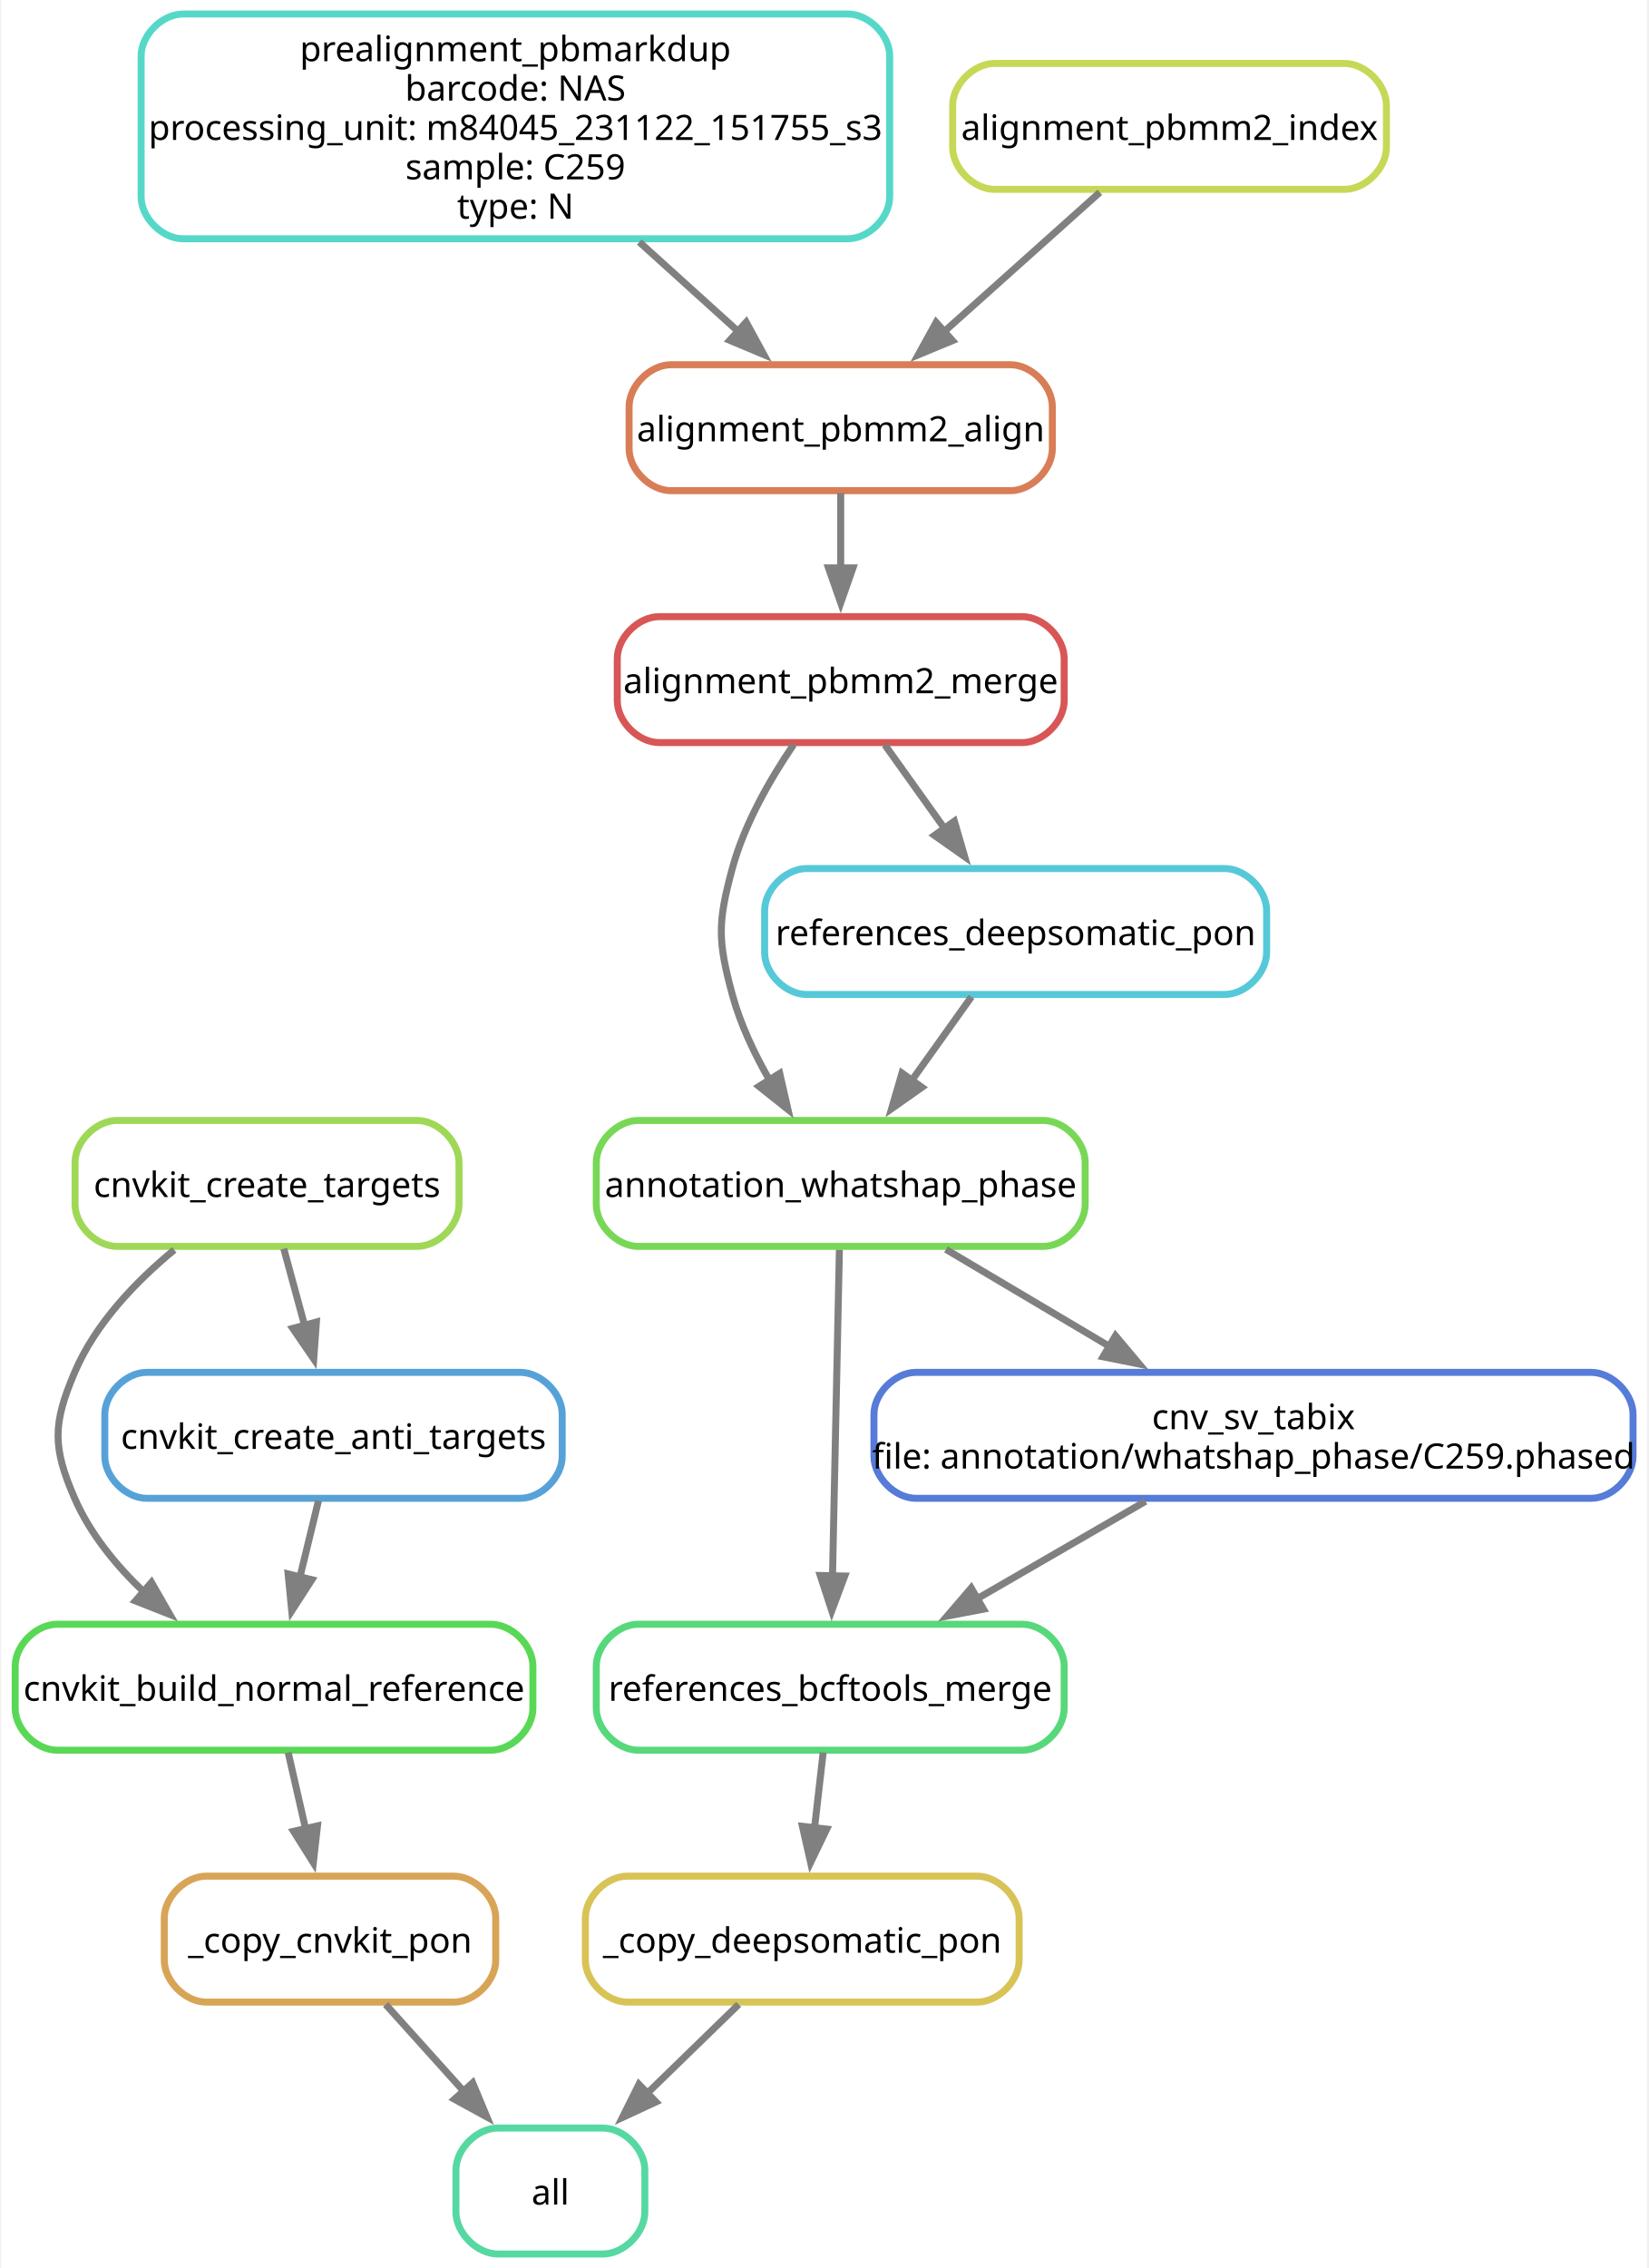
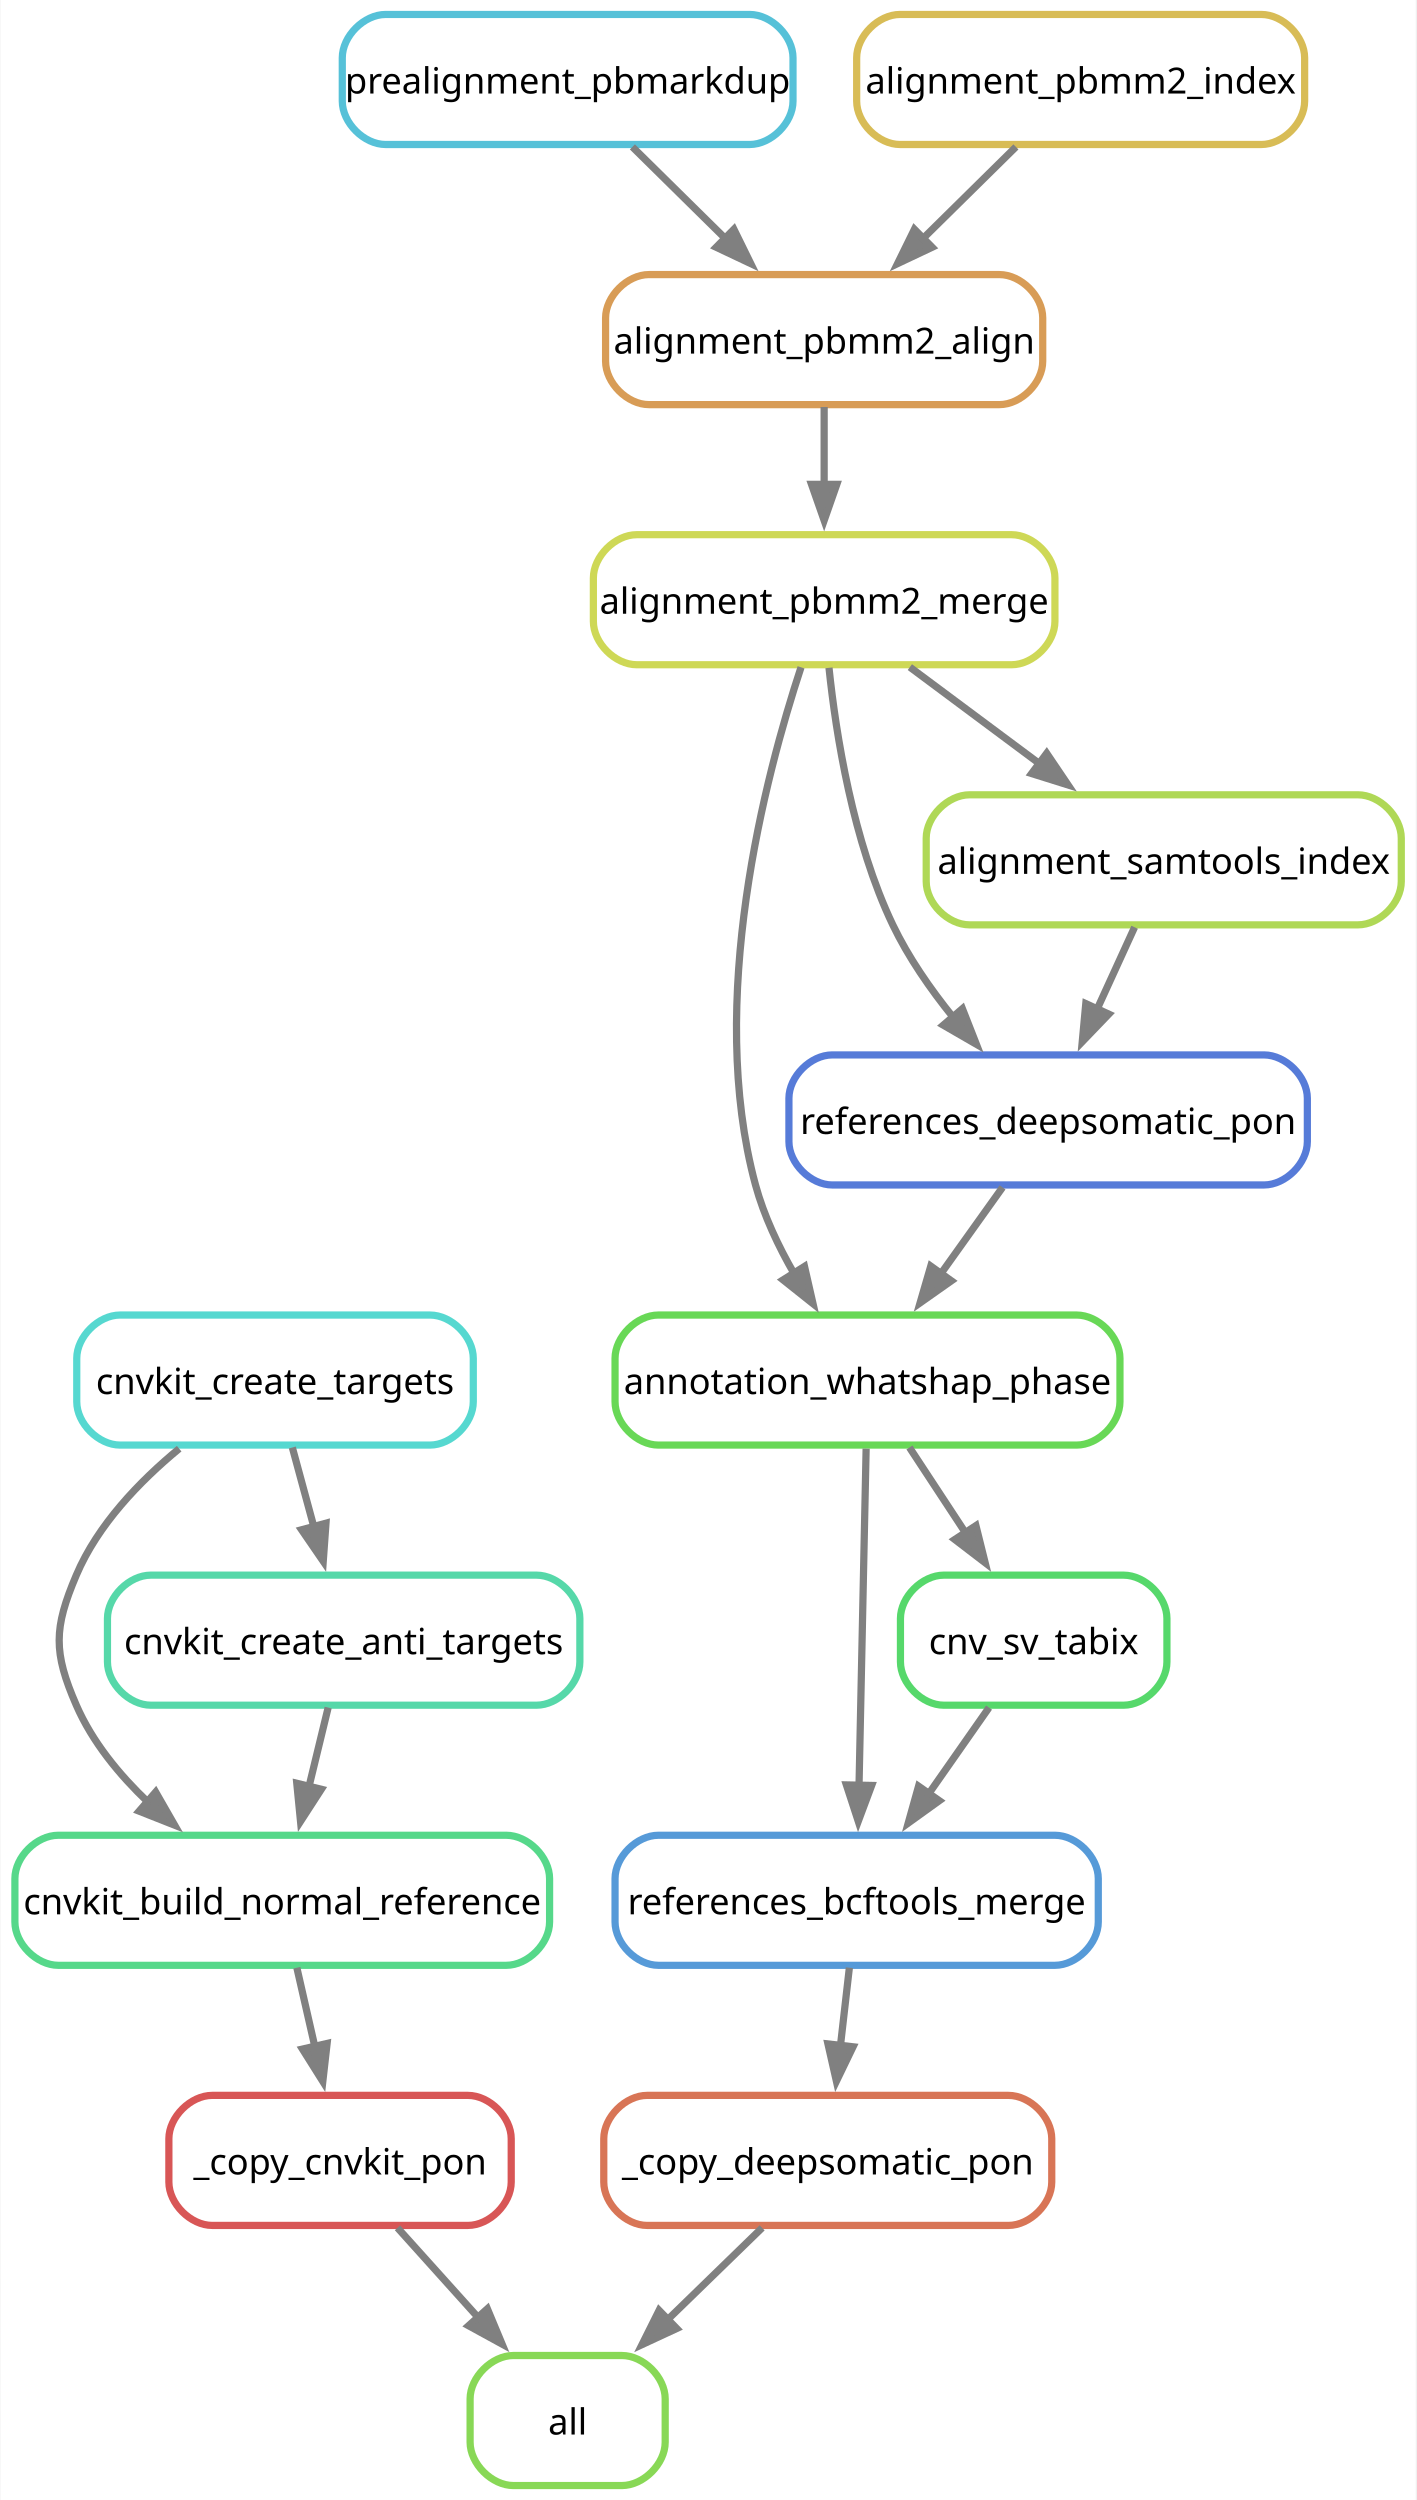
- <svg xmlns="http://www.w3.org/2000/svg" width="471pt" height="648pt" viewBox="0.00 0.00 470.50 648.25">
-   <g id="graph0" class="graph" transform="scale(1 1) rotate(0) translate(4 644.25)">
-     <polygon fill="white" stroke="none" points="-4,4 -4,-644.25 466.5,-644.25 466.5,4 -4,4" />
+ <svg xmlns="http://www.w3.org/2000/svg" width="392pt" height="692pt" viewBox="0.00 0.00 391.75 692.00">
+   <g id="graph0" class="graph" transform="scale(1 1) rotate(0) translate(4 688)">
+     <polygon fill="white" stroke="none" points="-4,4 -4,-688 387.75,-688 387.75,4 -4,4" />
    <g id="node1" class="node">
-       <path fill="none" stroke="#56d8a2" stroke-width="2" d="M168,-36C168,-36 138,-36 138,-36 132,-36 126,-30 126,-24 126,-24 126,-12 126,-12 126,-6 132,0 138,0 138,0 168,0 168,0 174,0 180,-6 180,-12 180,-12 180,-24 180,-24 180,-30 174,-36 168,-36" />
+       <path fill="none" stroke="#88d856" stroke-width="2" d="M168,-36C168,-36 138,-36 138,-36 132,-36 126,-30 126,-24 126,-24 126,-12 126,-12 126,-6 132,0 138,0 138,0 168,0 168,0 174,0 180,-6 180,-12 180,-12 180,-24 180,-24 180,-30 174,-36 168,-36" />
      <text text-anchor="middle" x="153" y="-14.12" font-family="sans" font-size="10.00">all</text>
    </g>
    <g id="node2" class="node">
-       <path fill="none" stroke="#d8a456" stroke-width="2" d="M125.38,-108C125.38,-108 54.62,-108 54.62,-108 48.62,-108 42.62,-102 42.62,-96 42.62,-96 42.62,-84 42.62,-84 42.62,-78 48.62,-72 54.62,-72 54.62,-72 125.38,-72 125.38,-72 131.38,-72 137.38,-78 137.38,-84 137.38,-84 137.38,-96 137.38,-96 137.38,-102 131.38,-108 125.38,-108" />
+       <path fill="none" stroke="#d85656" stroke-width="2" d="M125.38,-108C125.38,-108 54.62,-108 54.62,-108 48.62,-108 42.62,-102 42.62,-96 42.62,-96 42.62,-84 42.62,-84 42.62,-78 48.62,-72 54.62,-72 54.62,-72 125.38,-72 125.38,-72 131.38,-72 137.38,-78 137.38,-84 137.38,-84 137.38,-96 137.38,-96 137.38,-102 131.38,-108 125.38,-108" />
      <text text-anchor="middle" x="90" y="-86.12" font-family="sans" font-size="10.00">_copy_cnvkit_pon</text>
    </g>
-     <g id="edge1" class="edge">
+     <g id="edge2" class="edge">
      <path fill="none" stroke="grey" stroke-width="2" d="M105.9,-71.34C112.71,-63.77 120.82,-54.75 128.38,-46.35" />
      <polygon fill="grey" stroke="grey" stroke-width="2" points="130.78,-48.93 134.86,-39.15 125.57,-44.24 130.78,-48.93" />
    </g>
    <g id="node3" class="node">
-       <path fill="none" stroke="#59d856" stroke-width="2" d="M136,-180C136,-180 12,-180 12,-180 6,-180 0,-174 0,-168 0,-168 0,-156 0,-156 0,-150 6,-144 12,-144 12,-144 136,-144 136,-144 142,-144 148,-150 148,-156 148,-156 148,-168 148,-168 148,-174 142,-180 136,-180" />
+       <path fill="none" stroke="#56d88a" stroke-width="2" d="M136,-180C136,-180 12,-180 12,-180 6,-180 0,-174 0,-168 0,-168 0,-156 0,-156 0,-150 6,-144 12,-144 12,-144 136,-144 136,-144 142,-144 148,-150 148,-156 148,-156 148,-168 148,-168 148,-174 142,-180 136,-180" />
      <text text-anchor="middle" x="74" y="-158.12" font-family="sans" font-size="10.00">cnvkit_build_normal_reference</text>
    </g>
    <g id="edge3" class="edge">
      <path fill="none" stroke="grey" stroke-width="2" d="M78.04,-143.34C79.56,-136.67 81.34,-128.89 83.05,-121.39" />
      <polygon fill="grey" stroke="grey" stroke-width="2" points="86.42,-122.38 85.23,-111.85 79.59,-120.82 86.42,-122.38" />
    </g>
    <g id="node4" class="node">
-       <path fill="none" stroke="#9fd856" stroke-width="2" d="M114.88,-324C114.88,-324 29.12,-324 29.12,-324 23.12,-324 17.12,-318 17.12,-312 17.12,-312 17.12,-300 17.12,-300 17.12,-294 23.12,-288 29.12,-288 29.12,-288 114.88,-288 114.88,-288 120.88,-288 126.88,-294 126.88,-300 126.88,-300 126.88,-312 126.88,-312 126.88,-318 120.88,-324 114.88,-324" />
+       <path fill="none" stroke="#56d8d0" stroke-width="2" d="M114.88,-324C114.88,-324 29.12,-324 29.12,-324 23.12,-324 17.12,-318 17.12,-312 17.12,-312 17.12,-300 17.12,-300 17.12,-294 23.12,-288 29.12,-288 29.12,-288 114.88,-288 114.88,-288 120.88,-288 126.88,-294 126.88,-300 126.88,-300 126.88,-312 126.88,-312 126.88,-318 120.88,-324 114.88,-324" />
      <text text-anchor="middle" x="72" y="-302.12" font-family="sans" font-size="10.00">cnvkit_create_targets</text>
    </g>
-     <g id="edge4" class="edge">
+     <g id="edge5" class="edge">
      <path fill="none" stroke="grey" stroke-width="2" d="M45.47,-287.01C34.47,-277.94 22.91,-265.91 17,-252 10.74,-237.28 10.61,-230.67 17,-216 21.42,-205.85 28.85,-196.77 36.91,-189.11" />
      <polygon fill="grey" stroke="grey" stroke-width="2" points="38.96,-191.97 44.23,-182.78 34.38,-186.67 38.96,-191.97" />
    </g>
    <g id="node5" class="node">
-       <path fill="none" stroke="#56a2d8" stroke-width="2" d="M144.38,-252C144.38,-252 37.62,-252 37.62,-252 31.63,-252 25.62,-246 25.62,-240 25.62,-240 25.62,-228 25.62,-228 25.62,-222 31.62,-216 37.62,-216 37.62,-216 144.38,-216 144.38,-216 150.38,-216 156.38,-222 156.38,-228 156.38,-228 156.38,-240 156.38,-240 156.38,-246 150.38,-252 144.38,-252" />
+       <path fill="none" stroke="#56d8a9" stroke-width="2" d="M144.38,-252C144.38,-252 37.62,-252 37.62,-252 31.63,-252 25.62,-246 25.62,-240 25.62,-240 25.62,-228 25.62,-228 25.62,-222 31.62,-216 37.62,-216 37.62,-216 144.38,-216 144.38,-216 150.38,-216 156.38,-222 156.38,-228 156.38,-228 156.38,-240 156.38,-240 156.38,-246 150.38,-252 144.38,-252" />
      <text text-anchor="middle" x="91" y="-230.12" font-family="sans" font-size="10.00">cnvkit_create_anti_targets</text>
    </g>
    <g id="edge6" class="edge">
      <path fill="none" stroke="grey" stroke-width="2" d="M76.79,-287.34C78.6,-280.67 80.72,-272.89 82.75,-265.39" />
      <polygon fill="grey" stroke="grey" stroke-width="2" points="86.11,-266.39 85.35,-255.82 79.35,-264.56 86.11,-266.39" />
    </g>
-     <g id="edge5" class="edge">
+     <g id="edge4" class="edge">
      <path fill="none" stroke="grey" stroke-width="2" d="M86.71,-215.34C85.09,-208.67 83.2,-200.89 81.38,-193.39" />
      <polygon fill="grey" stroke="grey" stroke-width="2" points="84.82,-192.73 79.06,-183.84 78.02,-194.39 84.82,-192.73" />
    </g>
    <g id="node6" class="node">
-       <path fill="none" stroke="#d8c356" stroke-width="2" d="M275,-108C275,-108 175,-108 175,-108 169,-108 163,-102 163,-96 163,-96 163,-84 163,-84 163,-78 169,-72 175,-72 175,-72 275,-72 275,-72 281,-72 287,-78 287,-84 287,-84 287,-96 287,-96 287,-102 281,-108 275,-108" />
+       <path fill="none" stroke="#d87556" stroke-width="2" d="M275,-108C275,-108 175,-108 175,-108 169,-108 163,-102 163,-96 163,-96 163,-84 163,-84 163,-78 169,-72 175,-72 175,-72 275,-72 275,-72 281,-72 287,-78 287,-84 287,-84 287,-96 287,-96 287,-102 281,-108 275,-108" />
      <text text-anchor="middle" x="225" y="-86.12" font-family="sans" font-size="10.00">_copy_deepsomatic_pon</text>
    </g>
-     <g id="edge2" class="edge">
+     <g id="edge1" class="edge">
      <path fill="none" stroke="grey" stroke-width="2" d="M206.83,-71.34C198.88,-63.6 189.37,-54.36 180.57,-45.81" />
      <polygon fill="grey" stroke="grey" stroke-width="2" points="183.19,-43.47 173.58,-39.01 178.31,-48.49 183.19,-43.47" />
    </g>
    <g id="node7" class="node">
-       <path fill="none" stroke="#56d87b" stroke-width="2" d="M287.88,-180C287.88,-180 178.12,-180 178.12,-180 172.12,-180 166.12,-174 166.12,-168 166.12,-168 166.12,-156 166.12,-156 166.12,-150 172.12,-144 178.12,-144 178.12,-144 287.88,-144 287.88,-144 293.88,-144 299.88,-150 299.88,-156 299.88,-156 299.88,-168 299.88,-168 299.88,-174 293.88,-180 287.88,-180" />
+       <path fill="none" stroke="#569ad8" stroke-width="2" d="M287.88,-180C287.88,-180 178.12,-180 178.12,-180 172.12,-180 166.12,-174 166.12,-168 166.12,-168 166.12,-156 166.12,-156 166.12,-150 172.12,-144 178.12,-144 178.12,-144 287.88,-144 287.88,-144 293.88,-144 299.88,-150 299.88,-156 299.88,-156 299.88,-168 299.88,-168 299.88,-174 293.88,-180 287.88,-180" />
      <text text-anchor="middle" x="233" y="-158.12" font-family="sans" font-size="10.00">references_bcftools_merge</text>
    </g>
    <g id="edge7" class="edge">
      <path fill="none" stroke="grey" stroke-width="2" d="M230.98,-143.34C230.23,-136.75 229.35,-129.08 228.5,-121.67" />
      <polygon fill="grey" stroke="grey" stroke-width="2" points="232,-121.45 227.39,-111.91 225.05,-122.24 232,-121.45" />
    </g>
    <g id="node8" class="node">
-       <path fill="none" stroke="#78d856" stroke-width="2" d="M293.88,-324C293.88,-324 178.12,-324 178.12,-324 172.12,-324 166.12,-318 166.12,-312 166.12,-312 166.12,-300 166.12,-300 166.12,-294 172.12,-288 178.12,-288 178.12,-288 293.88,-288 293.88,-288 299.88,-288 305.88,-294 305.88,-300 305.88,-300 305.88,-312 305.88,-312 305.88,-318 299.88,-324 293.88,-324" />
+       <path fill="none" stroke="#68d856" stroke-width="2" d="M293.88,-324C293.88,-324 178.12,-324 178.12,-324 172.12,-324 166.12,-318 166.12,-312 166.12,-312 166.12,-300 166.12,-300 166.12,-294 172.12,-288 178.12,-288 178.12,-288 293.88,-288 293.88,-288 299.88,-288 305.88,-294 305.88,-300 305.88,-300 305.88,-312 305.88,-312 305.88,-318 299.88,-324 293.88,-324" />
      <text text-anchor="middle" x="236" y="-302.12" font-family="sans" font-size="10.00">annotation_whatshap_phase</text>
    </g>
-     <g id="edge8" class="edge">
+     <g id="edge9" class="edge">
      <path fill="none" stroke="grey" stroke-width="2" d="M235.62,-287.02C235.12,-263.54 234.25,-222.11 233.65,-193.64" />
      <polygon fill="grey" stroke="grey" stroke-width="2" points="237.15,-193.79 233.44,-183.86 230.15,-193.94 237.15,-193.79" />
    </g>
-     <g id="node14" class="node">
-       <path fill="none" stroke="#567bd8" stroke-width="2" d="M450.5,-252C450.5,-252 257.5,-252 257.5,-252 251.5,-252 245.5,-246 245.5,-240 245.5,-240 245.5,-228 245.5,-228 245.5,-222 251.5,-216 257.5,-216 257.5,-216 450.5,-216 450.5,-216 456.5,-216 462.5,-222 462.5,-228 462.5,-228 462.5,-240 462.5,-240 462.5,-246 456.5,-252 450.5,-252" />
-       <text text-anchor="middle" x="354" y="-235.75" font-family="sans" font-size="10.00">cnv_sv_tabix</text>
-       <text text-anchor="middle" x="354" y="-224.5" font-family="sans" font-size="10.00">file: annotation/whatshap_phase/C259.phased</text>
+     <g id="node15" class="node">
+       <path fill="none" stroke="#56d86b" stroke-width="2" d="M306.88,-252C306.88,-252 257.12,-252 257.12,-252 251.12,-252 245.12,-246 245.12,-240 245.12,-240 245.12,-228 245.12,-228 245.12,-222 251.12,-216 257.12,-216 257.12,-216 306.88,-216 306.88,-216 312.88,-216 318.88,-222 318.88,-228 318.88,-228 318.88,-240 318.88,-240 318.88,-246 312.88,-252 306.88,-252" />
+       <text text-anchor="middle" x="282" y="-230.12" font-family="sans" font-size="10.00">cnv_sv_tabix</text>
    </g>
-     <g id="edge16" class="edge">
-       <path fill="none" stroke="grey" stroke-width="2" d="M266.08,-287.15C280.37,-278.68 297.66,-268.42 313.11,-259.25" />
-       <polygon fill="grey" stroke="grey" stroke-width="2" points="314.55,-262.47 321.37,-254.36 310.98,-256.45 314.55,-262.47" />
+     <g id="edge18" class="edge">
+       <path fill="none" stroke="grey" stroke-width="2" d="M247.61,-287.34C252.31,-280.18 257.87,-271.73 263.12,-263.73" />
+       <polygon fill="grey" stroke="grey" stroke-width="2" points="266.01,-265.71 268.57,-255.43 260.16,-261.87 266.01,-265.71" />
    </g>
    <g id="node9" class="node">
-       <path fill="none" stroke="#56c9d8" stroke-width="2" d="M345.75,-396C345.75,-396 226.25,-396 226.25,-396 220.25,-396 214.25,-390 214.25,-384 214.25,-384 214.25,-372 214.25,-372 214.25,-366 220.25,-360 226.25,-360 226.25,-360 345.75,-360 345.75,-360 351.75,-360 357.75,-366 357.75,-372 357.75,-372 357.75,-384 357.75,-384 357.75,-390 351.75,-396 345.75,-396" />
+       <path fill="none" stroke="#567bd8" stroke-width="2" d="M345.75,-396C345.75,-396 226.25,-396 226.25,-396 220.25,-396 214.25,-390 214.25,-384 214.25,-384 214.25,-372 214.25,-372 214.25,-366 220.25,-360 226.25,-360 226.25,-360 345.75,-360 345.75,-360 351.75,-360 357.75,-366 357.75,-372 357.75,-372 357.75,-384 357.75,-384 357.75,-390 351.75,-396 345.75,-396" />
      <text text-anchor="middle" x="286" y="-374.12" font-family="sans" font-size="10.00">references_deepsomatic_pon</text>
    </g>
    <g id="edge10" class="edge">
      <path fill="none" stroke="grey" stroke-width="2" d="M273.38,-359.34C268.21,-352.1 262.09,-343.53 256.32,-335.45" />
      <polygon fill="grey" stroke="grey" stroke-width="2" points="259.21,-333.47 250.55,-327.37 253.51,-337.54 259.21,-333.47" />
    </g>
    <g id="node10" class="node">
-       <path fill="none" stroke="#d85656" stroke-width="2" d="M287.88,-468C287.88,-468 184.12,-468 184.12,-468 178.12,-468 172.12,-462 172.12,-456 172.12,-456 172.12,-444 172.12,-444 172.12,-438 178.12,-432 184.12,-432 184.12,-432 287.88,-432 287.88,-432 293.88,-432 299.88,-438 299.88,-444 299.88,-444 299.88,-456 299.88,-456 299.88,-462 293.88,-468 287.88,-468" />
-       <text text-anchor="middle" x="236" y="-446.12" font-family="sans" font-size="10.00">alignment_pbmm2_merge</text>
+       <path fill="none" stroke="#ced856" stroke-width="2" d="M275.88,-540C275.88,-540 172.12,-540 172.12,-540 166.12,-540 160.12,-534 160.12,-528 160.12,-528 160.12,-516 160.12,-516 160.12,-510 166.12,-504 172.12,-504 172.12,-504 275.88,-504 275.88,-504 281.88,-504 287.88,-510 287.88,-516 287.88,-516 287.88,-528 287.88,-528 287.88,-534 281.88,-540 275.88,-540" />
+       <text text-anchor="middle" x="224" y="-518.12" font-family="sans" font-size="10.00">alignment_pbmm2_merge</text>
    </g>
    <g id="edge11" class="edge">
-       <path fill="none" stroke="grey" stroke-width="2" d="M222.53,-431.43C215.84,-421.59 208.46,-408.76 205,-396 200.82,-380.56 200.82,-375.44 205,-360 207.3,-351.53 211.32,-343.02 215.73,-335.38" />
+       <path fill="none" stroke="grey" stroke-width="2" d="M217.6,-503.29C207.72,-473.29 191.23,-410.8 205,-360 207.3,-351.53 211.32,-343.02 215.73,-335.38" />
      <polygon fill="grey" stroke="grey" stroke-width="2" points="218.56,-337.46 220.92,-327.13 212.63,-333.73 218.56,-337.46" />
    </g>
-     <g id="edge12" class="edge">
-       <path fill="none" stroke="grey" stroke-width="2" d="M248.62,-431.34C253.79,-424.1 259.91,-415.53 265.68,-407.45" />
-       <polygon fill="grey" stroke="grey" stroke-width="2" points="268.49,-409.54 271.45,-399.37 262.79,-405.47 268.49,-409.54" />
+     <g id="edge13" class="edge">
+       <path fill="none" stroke="grey" stroke-width="2" d="M225.34,-503.15C227.28,-484.6 231.96,-455.09 243,-432 247.29,-423.03 253.38,-414.25 259.64,-406.5" />
+       <polygon fill="grey" stroke="grey" stroke-width="2" points="262.27,-408.8 266.14,-398.94 256.97,-404.24 262.27,-408.8" />
+     </g>
+     <g id="node14" class="node">
+       <path fill="none" stroke="#afd856" stroke-width="2" d="M371.75,-468C371.75,-468 264.25,-468 264.25,-468 258.25,-468 252.25,-462 252.25,-456 252.25,-456 252.25,-444 252.25,-444 252.25,-438 258.25,-432 264.25,-432 264.25,-432 371.75,-432 371.75,-432 377.75,-432 383.75,-438 383.75,-444 383.75,-444 383.75,-456 383.75,-456 383.75,-462 377.75,-468 371.75,-468" />
+       <text text-anchor="middle" x="318" y="-446.12" font-family="sans" font-size="10.00">alignment_samtools_index</text>
+     </g>
+     <g id="edge17" class="edge">
+       <path fill="none" stroke="grey" stroke-width="2" d="M247.72,-503.34C258.66,-495.19 271.84,-485.37 283.83,-476.45" />
+       <polygon fill="grey" stroke="grey" stroke-width="2" points="285.6,-479.49 291.53,-470.71 281.42,-473.88 285.6,-479.49" />
    </g>
    <g id="node11" class="node">
-       <path fill="none" stroke="#d87d56" stroke-width="2" d="M284.5,-540C284.5,-540 187.5,-540 187.5,-540 181.5,-540 175.5,-534 175.5,-528 175.5,-528 175.5,-516 175.5,-516 175.5,-510 181.5,-504 187.5,-504 187.5,-504 284.5,-504 284.5,-504 290.5,-504 296.5,-510 296.5,-516 296.5,-516 296.5,-528 296.5,-528 296.5,-534 290.5,-540 284.5,-540" />
-       <text text-anchor="middle" x="236" y="-518.12" font-family="sans" font-size="10.00">alignment_pbmm2_align</text>
+       <path fill="none" stroke="#d89c56" stroke-width="2" d="M272.5,-612C272.5,-612 175.5,-612 175.5,-612 169.5,-612 163.5,-606 163.5,-600 163.5,-600 163.5,-588 163.5,-588 163.5,-582 169.5,-576 175.5,-576 175.5,-576 272.5,-576 272.5,-576 278.5,-576 284.5,-582 284.5,-588 284.5,-588 284.5,-600 284.5,-600 284.5,-606 278.5,-612 272.5,-612" />
+       <text text-anchor="middle" x="224" y="-590.12" font-family="sans" font-size="10.00">alignment_pbmm2_align</text>
    </g>
-     <g id="edge13" class="edge">
-       <path fill="none" stroke="grey" stroke-width="2" d="M236,-503.34C236,-496.75 236,-489.08 236,-481.67" />
-       <polygon fill="grey" stroke="grey" stroke-width="2" points="239.5,-481.93 236,-471.93 232.5,-481.93 239.5,-481.93" />
+     <g id="edge14" class="edge">
+       <path fill="none" stroke="grey" stroke-width="2" d="M224,-575.34C224,-568.75 224,-561.08 224,-553.67" />
+       <polygon fill="grey" stroke="grey" stroke-width="2" points="227.5,-553.93 224,-543.93 220.5,-553.93 227.5,-553.93" />
    </g>
    <g id="node12" class="node">
-       <path fill="none" stroke="#56d8c9" stroke-width="2" d="M238,-640.25C238,-640.25 48,-640.25 48,-640.25 42,-640.25 36,-634.25 36,-628.25 36,-628.25 36,-588 36,-588 36,-582 42,-576 48,-576 48,-576 238,-576 238,-576 244,-576 250,-582 250,-588 250,-588 250,-628.25 250,-628.25 250,-634.25 244,-640.25 238,-640.25" />
-       <text text-anchor="middle" x="143" y="-626.75" font-family="sans" font-size="10.00">prealignment_pbmarkdup</text>
-       <text text-anchor="middle" x="143" y="-615.5" font-family="sans" font-size="10.00">barcode: NAS</text>
-       <text text-anchor="middle" x="143" y="-604.25" font-family="sans" font-size="10.00">processing_unit: m84045_231122_151755_s3</text>
-       <text text-anchor="middle" x="143" y="-593" font-family="sans" font-size="10.00">sample: C259</text>
-       <text text-anchor="middle" x="143" y="-581.75" font-family="sans" font-size="10.00">type: N</text>
+       <path fill="none" stroke="#56c1d8" stroke-width="2" d="M203.38,-684C203.38,-684 102.62,-684 102.62,-684 96.62,-684 90.62,-678 90.62,-672 90.62,-672 90.62,-660 90.62,-660 90.62,-654 96.62,-648 102.62,-648 102.62,-648 203.38,-648 203.38,-648 209.38,-648 215.38,-654 215.38,-660 215.38,-660 215.38,-672 215.38,-672 215.38,-678 209.38,-684 203.38,-684" />
+       <text text-anchor="middle" x="153" y="-662.12" font-family="sans" font-size="10.00">prealignment_pbmarkdup</text>
    </g>
-     <g id="edge14" class="edge">
-       <path fill="none" stroke="grey" stroke-width="2" d="M178.42,-575.08C187.75,-566.65 197.7,-557.64 206.67,-549.53" />
-       <polygon fill="grey" stroke="grey" stroke-width="2" points="208.97,-552.17 214.04,-542.87 204.27,-546.98 208.97,-552.17" />
+     <g id="edge15" class="edge">
+       <path fill="none" stroke="grey" stroke-width="2" d="M170.92,-647.34C178.76,-639.6 188.14,-630.36 196.81,-621.81" />
+       <polygon fill="grey" stroke="grey" stroke-width="2" points="199.02,-624.54 203.69,-615.03 194.11,-619.56 199.02,-624.54" />
    </g>
    <g id="node13" class="node">
-       <path fill="none" stroke="#c6d856" stroke-width="2" d="M380,-626.12C380,-626.12 280,-626.12 280,-626.12 274,-626.12 268,-620.12 268,-614.12 268,-614.12 268,-602.12 268,-602.12 268,-596.12 274,-590.12 280,-590.12 280,-590.12 380,-590.12 380,-590.12 386,-590.12 392,-596.12 392,-602.12 392,-602.12 392,-614.12 392,-614.12 392,-620.12 386,-626.12 380,-626.12" />
-       <text text-anchor="middle" x="330" y="-604.25" font-family="sans" font-size="10.00">alignment_pbmm2_index</text>
+       <path fill="none" stroke="#d8bc56" stroke-width="2" d="M345,-684C345,-684 245,-684 245,-684 239,-684 233,-678 233,-672 233,-672 233,-660 233,-660 233,-654 239,-648 245,-648 245,-648 345,-648 345,-648 351,-648 357,-654 357,-660 357,-660 357,-672 357,-672 357,-678 351,-684 345,-684" />
+       <text text-anchor="middle" x="295" y="-662.12" font-family="sans" font-size="10.00">alignment_pbmm2_index</text>
    </g>
-     <g id="edge15" class="edge">
-       <path fill="none" stroke="grey" stroke-width="2" d="M310.07,-589.28C297.1,-577.68 279.98,-562.36 265.46,-549.36" />
-       <polygon fill="grey" stroke="grey" stroke-width="2" points="267.95,-546.89 258.16,-542.83 263.28,-552.11 267.95,-546.89" />
+     <g id="edge16" class="edge">
+       <path fill="none" stroke="grey" stroke-width="2" d="M277.08,-647.34C269.24,-639.6 259.86,-630.36 251.19,-621.81" />
+       <polygon fill="grey" stroke="grey" stroke-width="2" points="253.89,-619.56 244.31,-615.03 248.98,-624.54 253.89,-619.56" />
    </g>
-     <g id="edge9" class="edge">
-       <path fill="none" stroke="grey" stroke-width="2" d="M323.15,-215.15C308.5,-206.68 290.77,-196.42 274.93,-187.25" />
-       <polygon fill="grey" stroke="grey" stroke-width="2" points="276.82,-184.31 266.41,-182.33 273.31,-190.37 276.82,-184.31" />
+     <g id="edge12" class="edge">
+       <path fill="none" stroke="grey" stroke-width="2" d="M309.93,-431.34C306.77,-424.43 303.06,-416.31 299.51,-408.56" />
+       <polygon fill="grey" stroke="grey" stroke-width="2" points="302.78,-407.29 295.44,-399.65 296.42,-410.2 302.78,-407.29" />
+     </g>
+     <g id="edge8" class="edge">
+       <path fill="none" stroke="grey" stroke-width="2" d="M269.64,-215.34C264.57,-208.1 258.57,-199.53 252.92,-191.45" />
+       <polygon fill="grey" stroke="grey" stroke-width="2" points="255.87,-189.57 247.27,-183.38 250.13,-193.58 255.87,-189.57" />
    </g>
  </g>
</svg>
